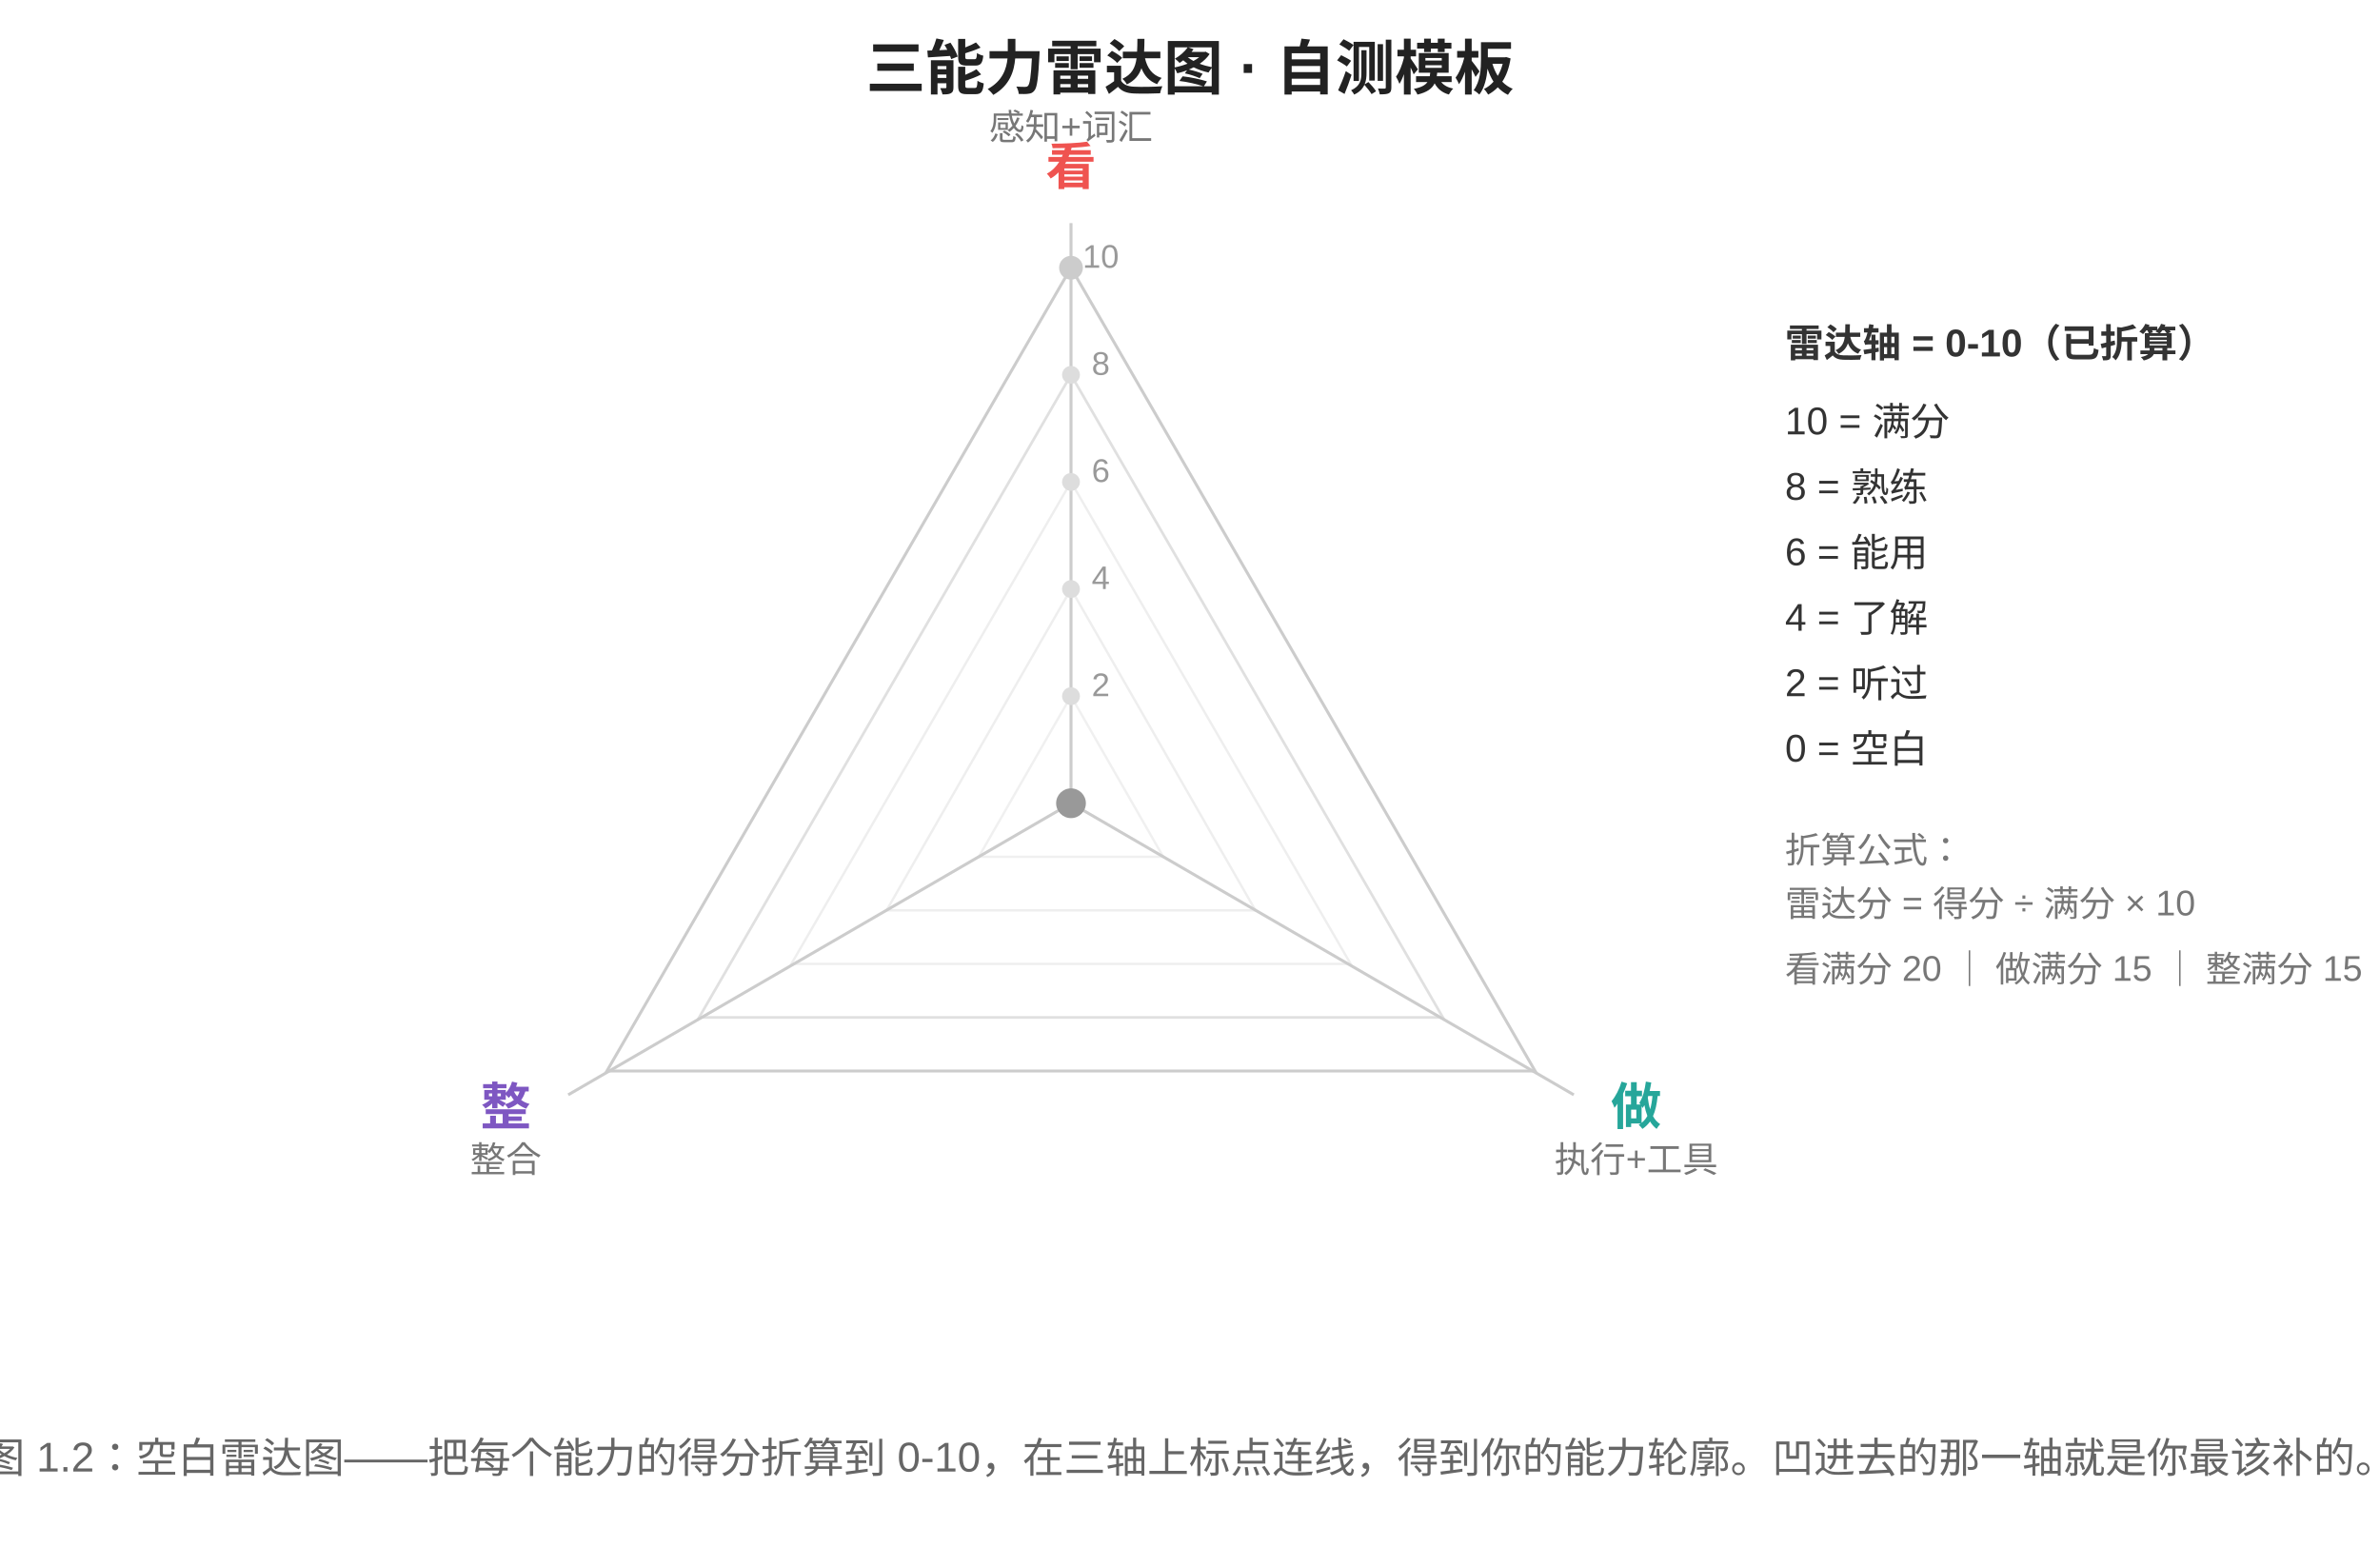
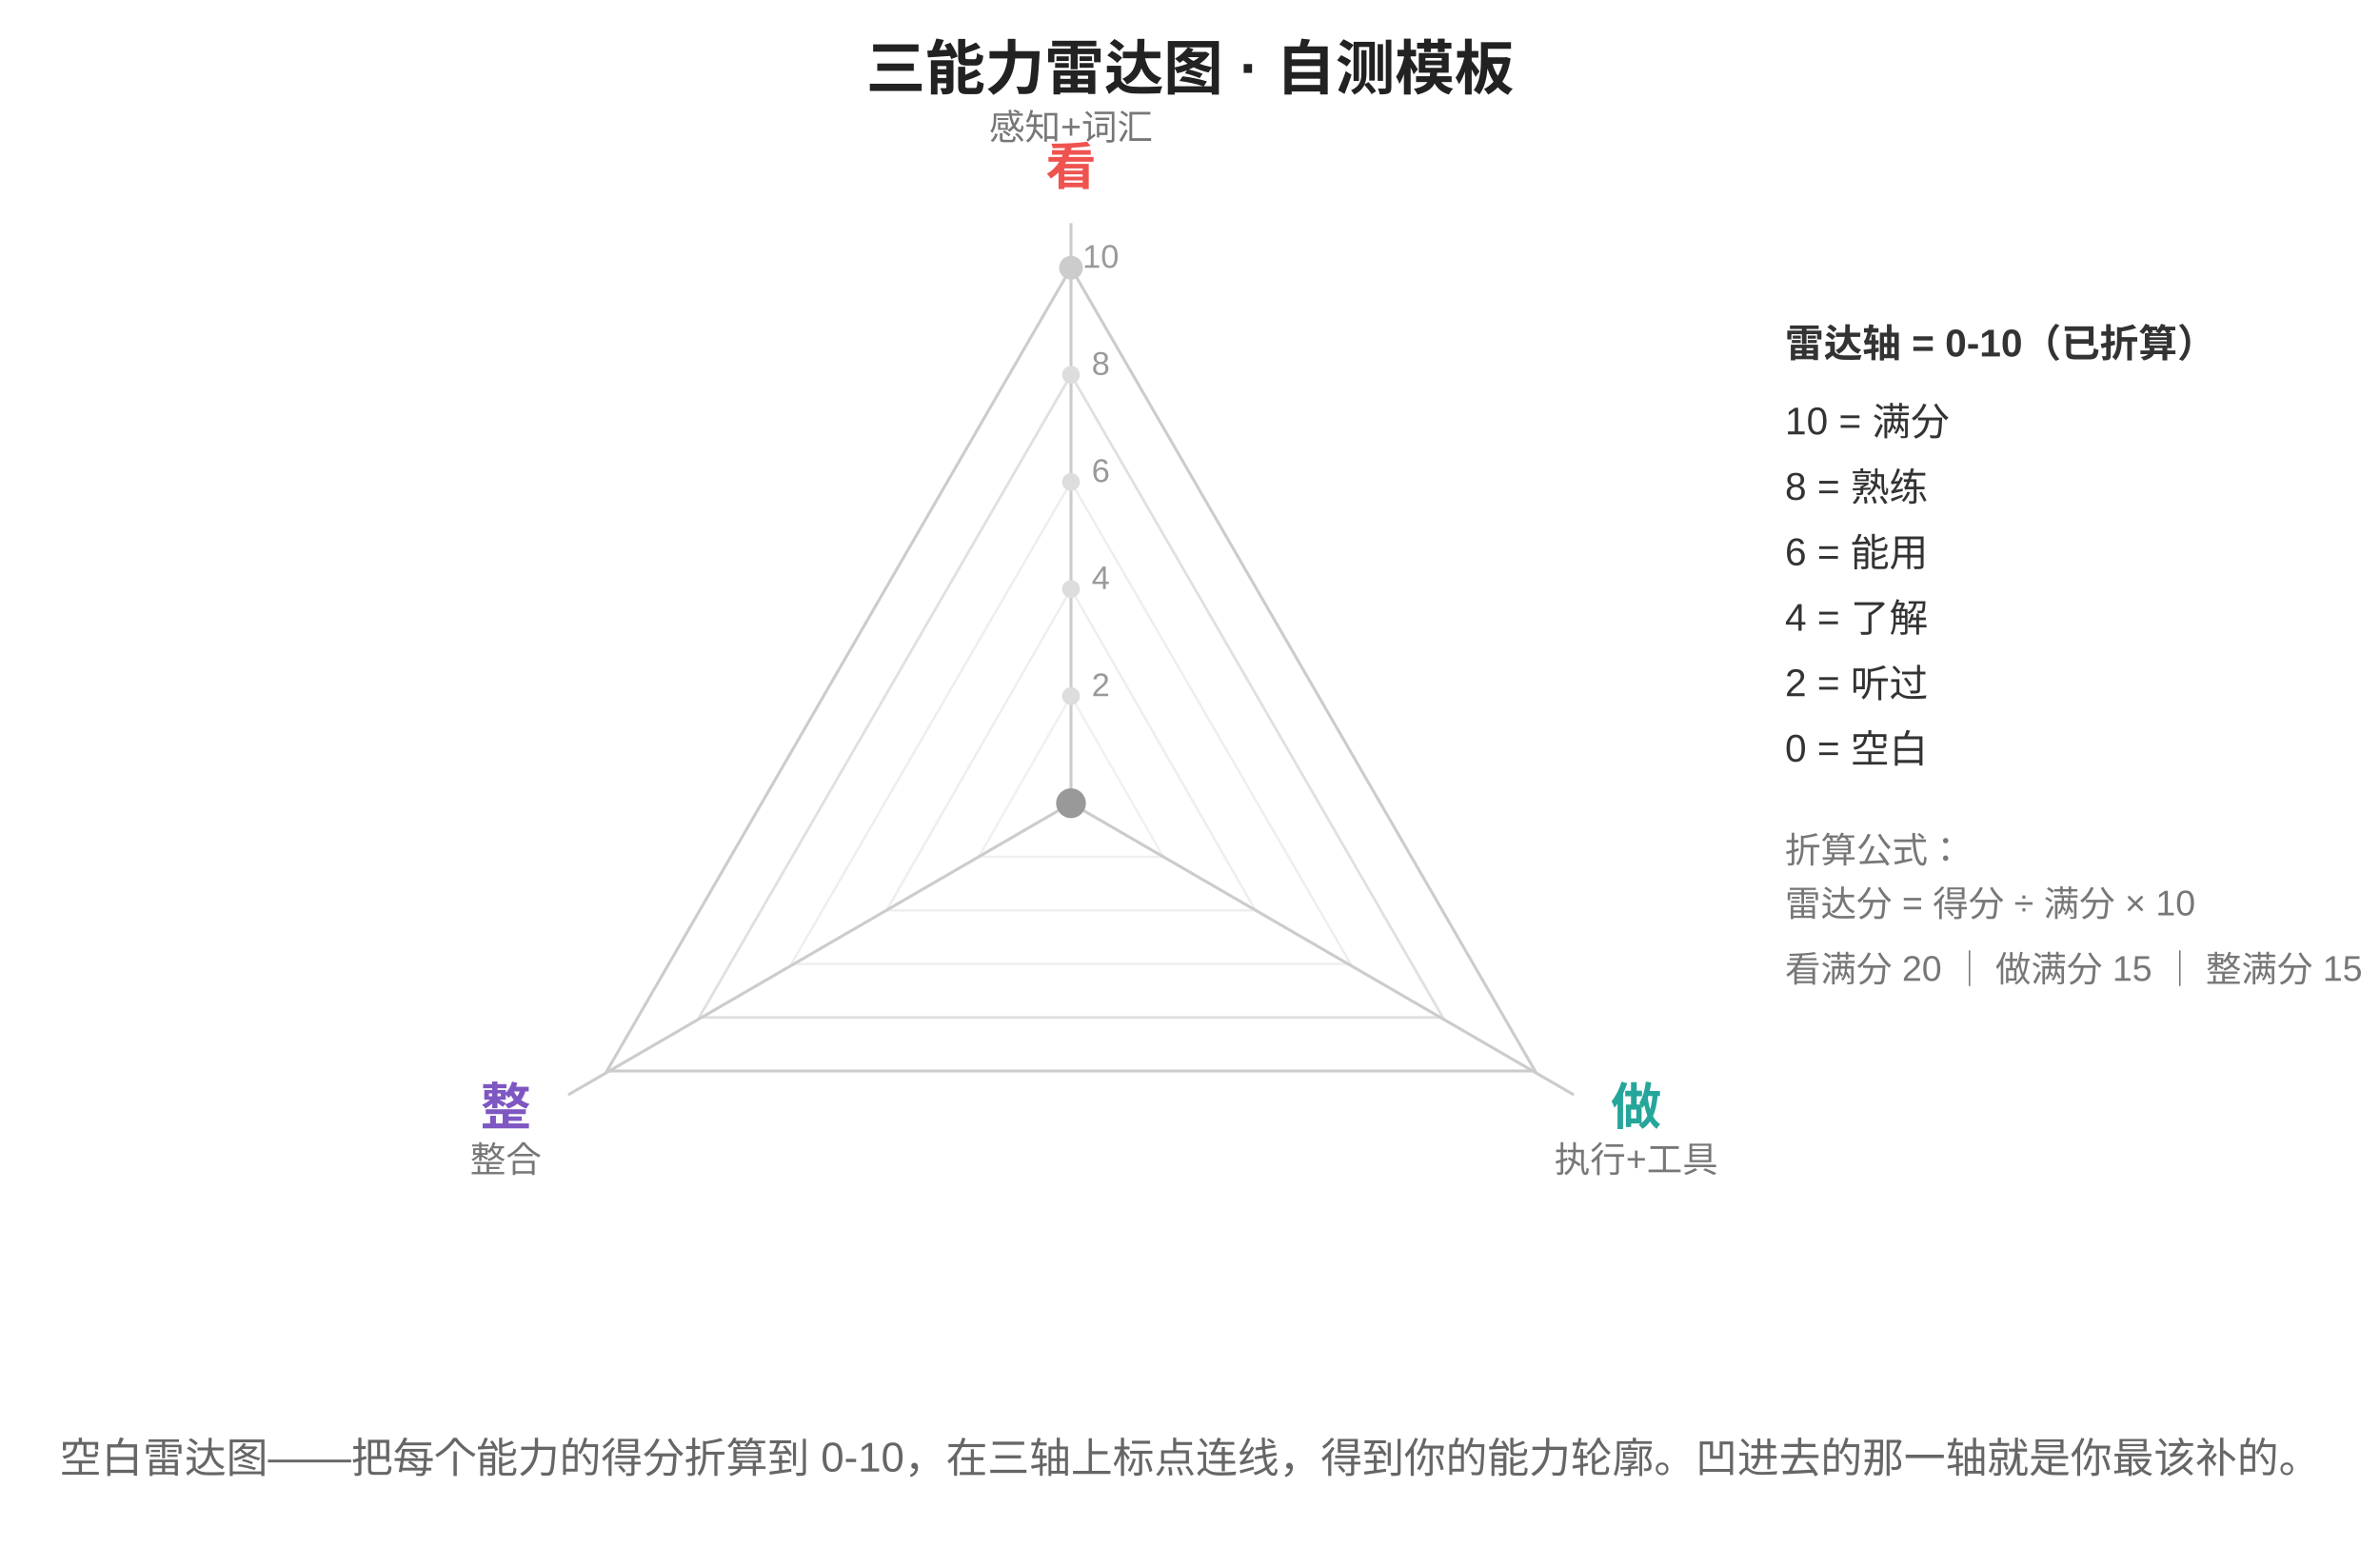
<svg xmlns="http://www.w3.org/2000/svg" viewBox="0 0 800 520" width="800" height="520" font-family="'PingFang SC','Microsoft YaHei',Arial,sans-serif">
  <style>
    .title { font-size: 20px; font-weight: bold; fill: #222; text-anchor: middle; }
    .caption { font-size: 14px; fill: #666; text-anchor: middle; }
    .axis { stroke: #CCC; stroke-width: 1; }
    .axis-label { font-size: 17px; font-weight: bold; text-anchor: middle; }
    .axis-sub { font-size: 12px; fill: #777; text-anchor: middle; }
    .scale-label { font-size: 11px; fill: #999; text-anchor: middle; }
    .legend { font-size: 13px; fill: #333; }
    .legend-sub { font-size: 12px; fill: #777; }
  </style>
  <text x="400" y="30" class="title">三能力雷达图 · 自测模板</text>
  <g transform="translate(360, 270)">
    <polygon points="0,-36 31,18 -31,18" fill="none" stroke="#F0F0F0" stroke-width="0.8" />
    <polygon points="0,-72 62,36 -62,36" fill="none" stroke="#EEEEEE" stroke-width="0.8" />
    <polygon points="0,-108 94,54 -94,54" fill="none" stroke="#EEEEEE" stroke-width="0.8" />
    <polygon points="0,-144 125,72 -125,72" fill="none" stroke="#E0E0E0" stroke-width="0.9" />
    <polygon points="0,-180 156,90 -156,90" fill="none" stroke="#CCCCCC" stroke-width="1" />
    <line x1="0" y1="0" x2="0" y2="-195" class="axis" />
    <line x1="0" y1="0" x2="169" y2="98" class="axis" />
    <line x1="0" y1="0" x2="-169" y2="98" class="axis" />
    <circle cx="0" cy="-36" r="3" fill="#DDD" />
    <circle cx="0" cy="-72" r="3" fill="#DDD" />
    <circle cx="0" cy="-108" r="3" fill="#DDD" />
    <circle cx="0" cy="-144" r="3" fill="#DDD" />
    <circle cx="0" cy="-180" r="4" fill="#CCC" />
    <text x="10" y="-36" class="scale-label" text-anchor="start">2</text>
    <text x="10" y="-72" class="scale-label" text-anchor="start">4</text>
    <text x="10" y="-108" class="scale-label" text-anchor="start">6</text>
    <text x="10" y="-144" class="scale-label" text-anchor="start">8</text>
    <text x="10" y="-180" class="scale-label" text-anchor="start">10</text>
    <text x="0" y="-208" class="axis-label" fill="#EF5350">看</text>
    <text x="0" y="-223" class="axis-sub">感知+词汇</text>
    <text x="190" y="108" class="axis-label" fill="#26A69A">做</text>
    <text x="190" y="124" class="axis-sub">执行+工具</text>
    <text x="-190" y="108" class="axis-label" fill="#7E57C2">整</text>
    <text x="-190" y="124" class="axis-sub">整合</text>
    <circle cx="0" cy="0" r="5" fill="#999" />
  </g>
  <text x="600" y="120" class="legend" font-weight="bold">雷达轴 = 0-10（已折算）</text>
  <text x="600" y="146" class="legend">10 = 满分</text>
  <text x="600" y="168" class="legend">8 = 熟练</text>
  <text x="600" y="190" class="legend">6 = 能用</text>
  <text x="600" y="212" class="legend">4 = 了解</text>
  <text x="600" y="234" class="legend">2 = 听过</text>
  <text x="600" y="256" class="legend">0 = 空白</text>
  <text x="600" y="290" class="legend-sub">折算公式：</text>
  <text x="600" y="308" class="legend-sub">雷达分 = 得分 ÷ 满分 × 10</text>
  <text x="600" y="330" class="legend-sub">看满分 20 ｜ 做满分 15 ｜ 整满分 15</text>
-   <text x="400" y="495" class="caption">图 1.2：空白雷达图——把每个能力的得分折算到 0-10，在三轴上标点连线，得到你的能力轮廓。凹进去的那一轴就是你最该补的。</text>
+   <text x="400" y="495" class="caption">空白雷达图——把每个能力的得分折算到 0-10，在三轴上标点连线，得到你的能力轮廓。凹进去的那一轴就是你最该补的。</text>
</svg>
